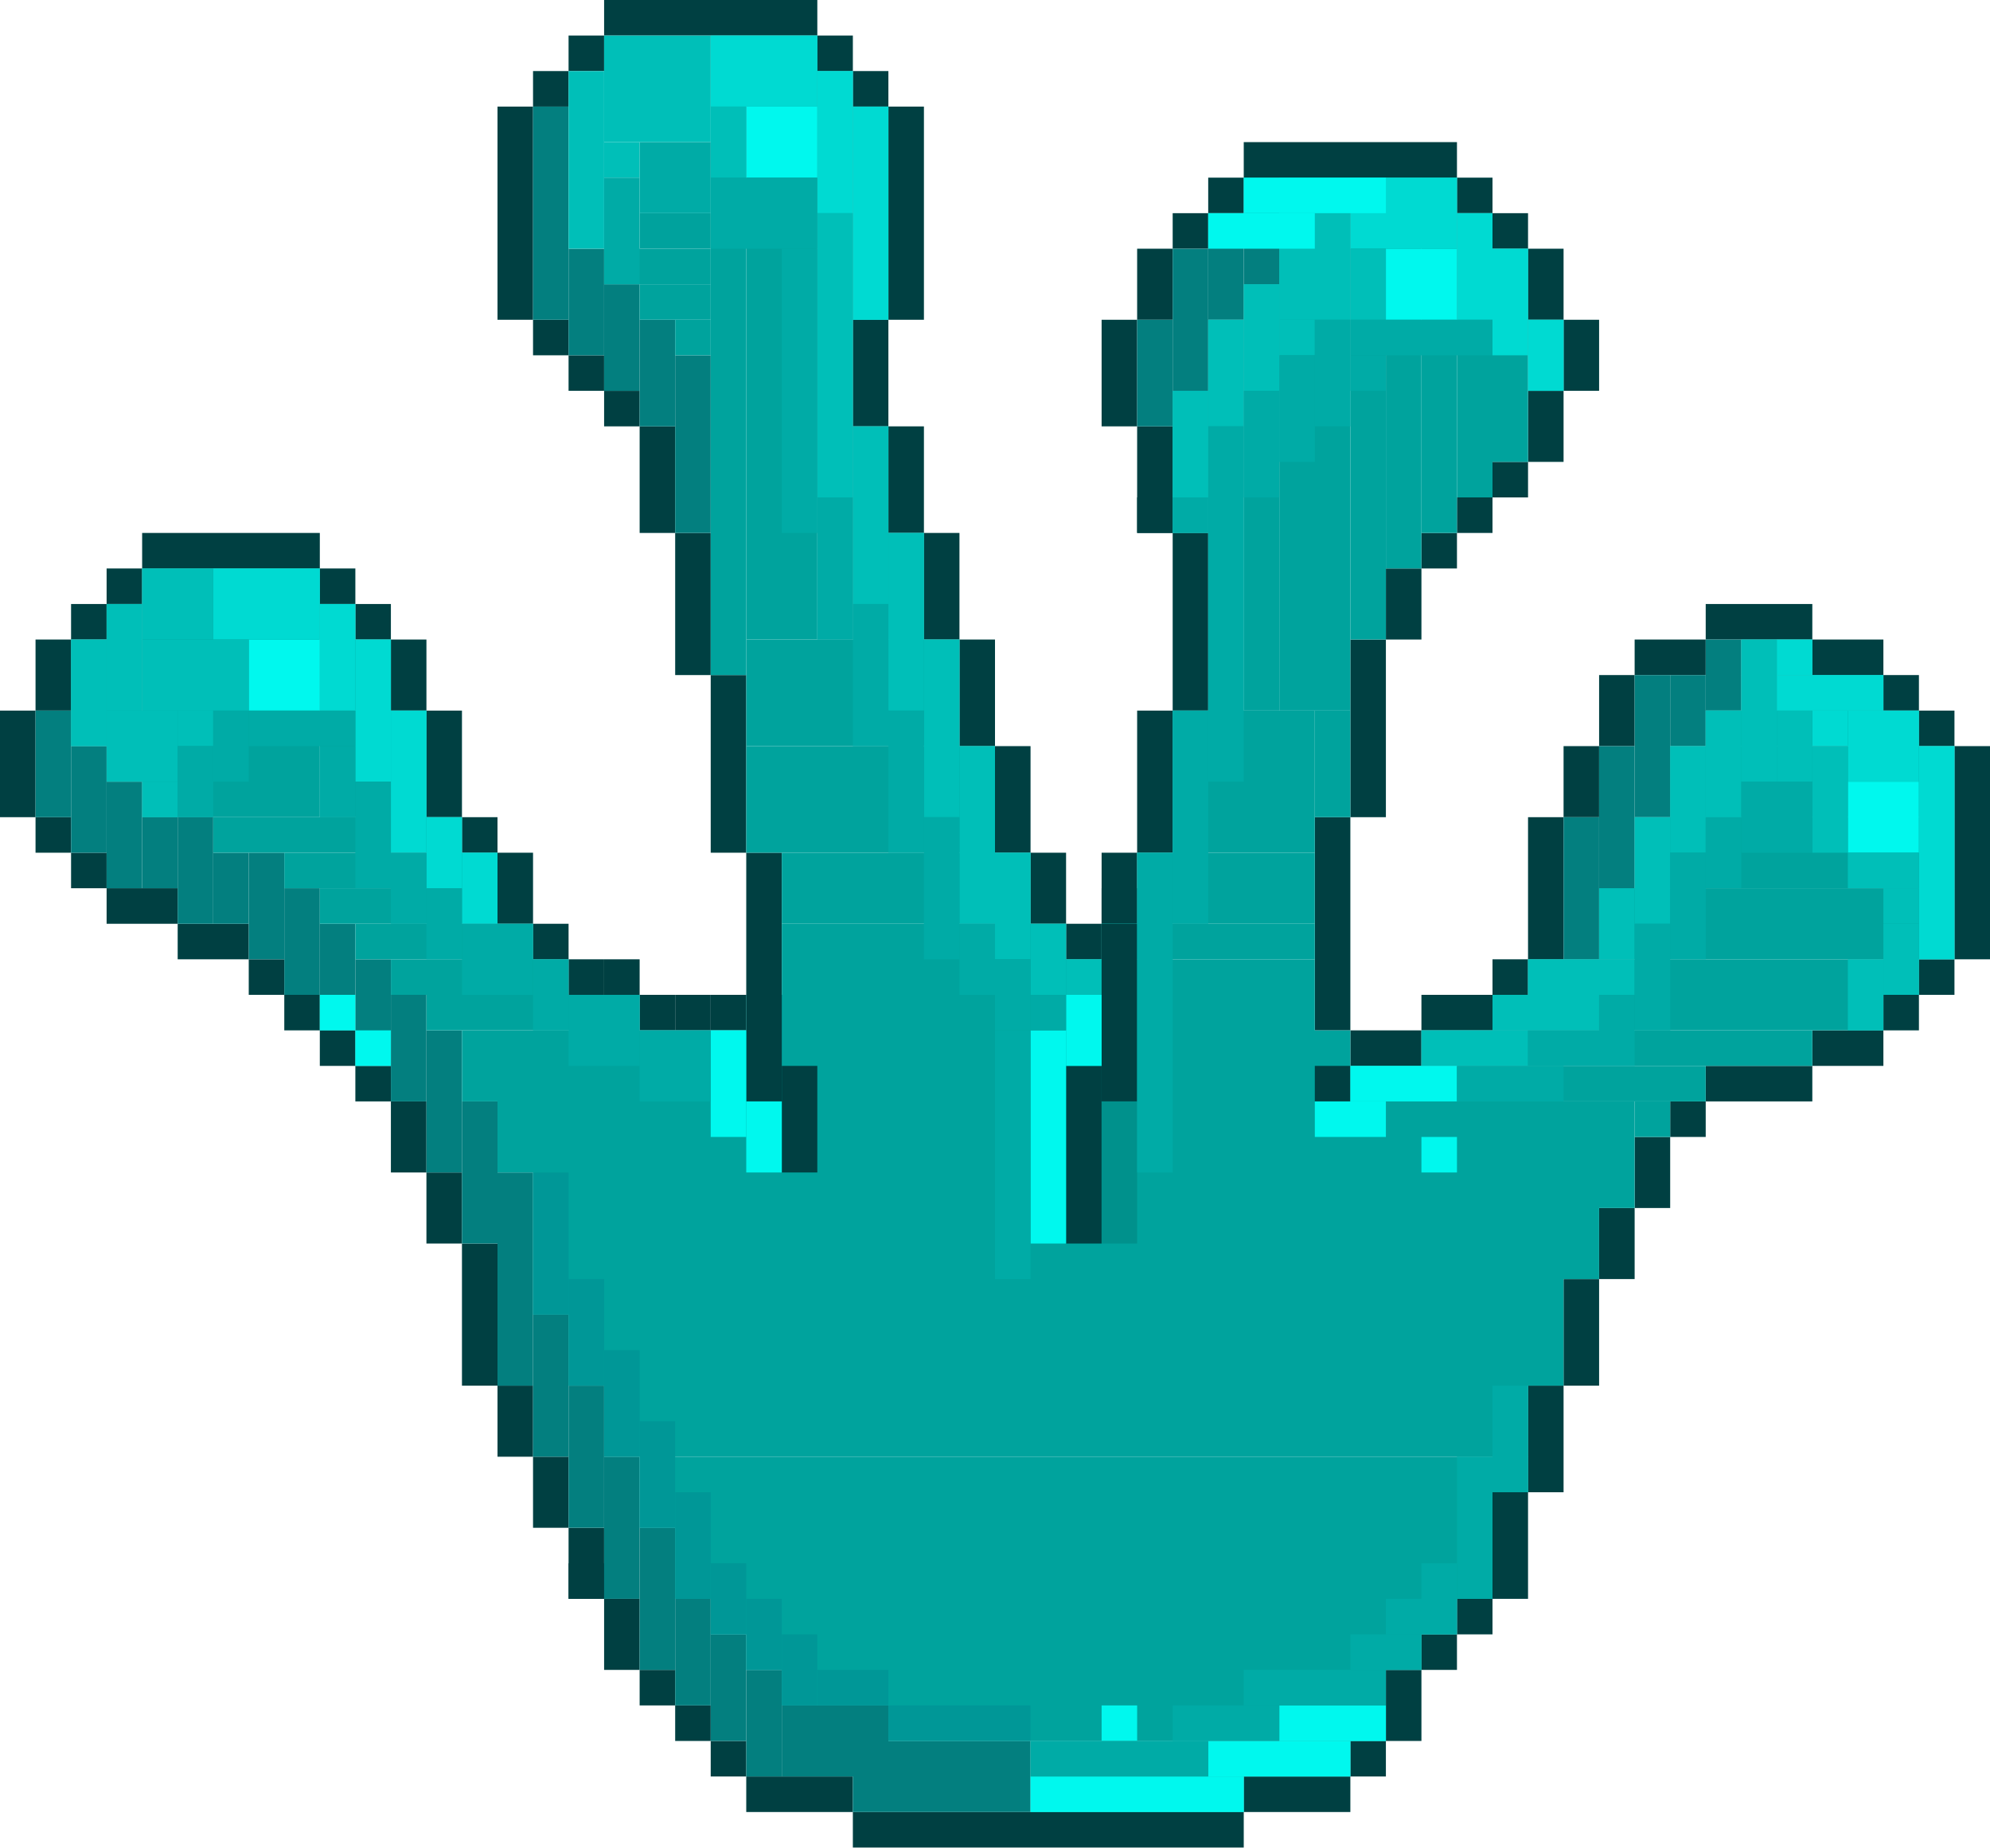
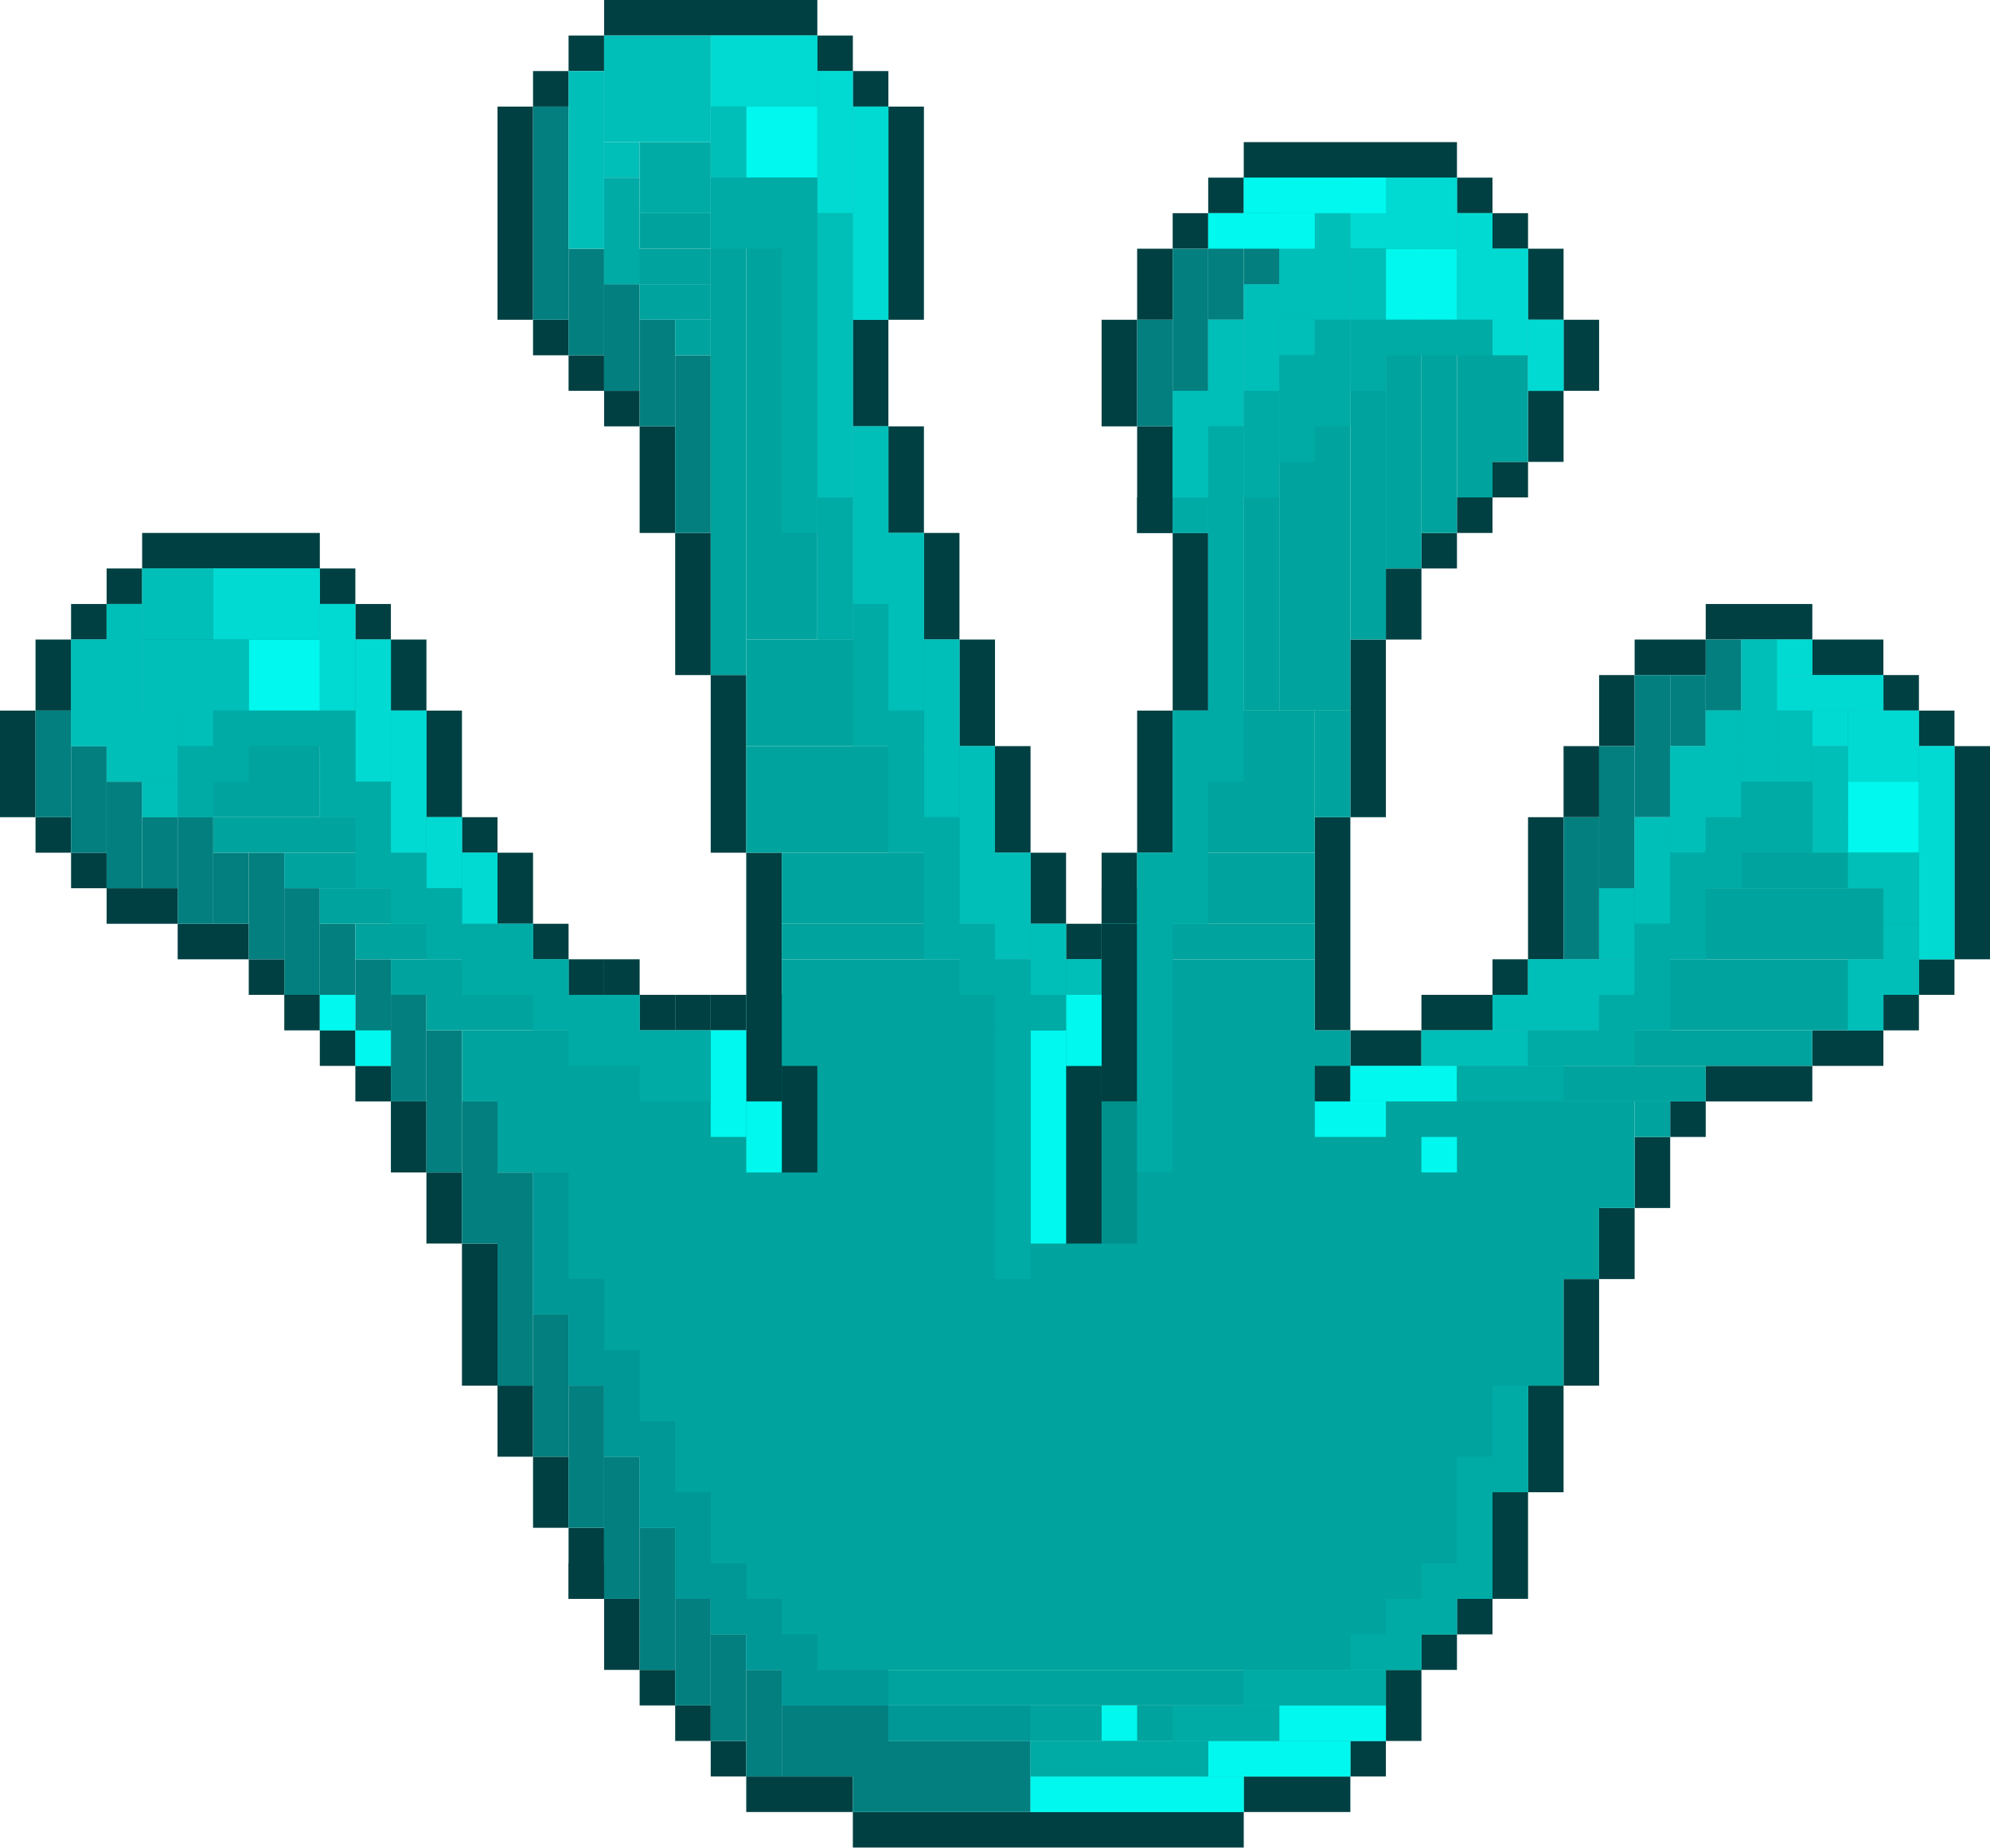
<svg xmlns="http://www.w3.org/2000/svg" width="56" height="52" viewBox="0 0 56 52" fill="none">
  <rect x="18" y="6" width="2" height="1" fill="#00A29D" />
  <rect x="5" y="26" width="2" height="1" fill="#004042" />
  <rect x="3" y="25" width="2" height="1" fill="#004042" />
  <rect x="2" y="24" width="1" height="1" fill="#004042" />
  <rect x="1" y="23" width="1" height="1" fill="#004042" />
  <rect y="20" width="1" height="3" fill="#004042" />
  <rect x="1" y="18" width="1" height="2" fill="#004042" />
  <rect x="2" y="17" width="1" height="1" fill="#004042" />
  <rect x="3" y="16" width="1" height="1" fill="#004042" />
  <rect x="10" y="17" width="1" height="1" fill="#004042" />
  <rect x="11" y="18" width="1" height="2" fill="#004042" />
  <rect x="12" y="20" width="1" height="3" fill="#004042" />
  <rect x="13" y="23" width="1" height="1" fill="#004042" />
  <rect x="15" y="26" width="1" height="1" fill="#004042" />
  <rect x="16" y="27" width="1" height="1" fill="#004042" />
  <rect x="17" y="27" width="1" height="1" fill="#004042" />
  <rect x="18" y="28" width="1" height="1" fill="#004042" />
  <rect x="19" y="28" width="1" height="1" fill="#004042" />
  <rect x="20" y="28" width="1" height="1" fill="#004042" />
  <rect x="21" y="24" width="1" height="4" fill="#004042" />
  <rect x="20" y="19" width="1" height="5" fill="#004042" />
  <rect x="19" y="15" width="1" height="4" fill="#004042" />
  <rect x="18" y="12" width="1" height="3" fill="#004042" />
  <rect x="17" y="11" width="1" height="1" fill="#004042" />
  <rect x="16" y="10" width="1" height="1" fill="#004042" />
  <rect x="15" y="9" width="1" height="1" fill="#004042" />
  <rect x="15" y="2" width="1" height="1" fill="#004042" />
  <rect x="16" y="1" width="1" height="1" fill="#004042" />
  <rect x="24" y="2" width="1" height="1" fill="#004042" />
  <rect x="24" y="9" width="1" height="3" fill="#004042" />
  <rect x="25" y="12" width="1" height="3" fill="#004042" />
  <rect x="26" y="15" width="1" height="3" fill="#004042" />
  <rect x="27" y="18" width="1" height="3" fill="#004042" />
  <rect x="28" y="21" width="1" height="3" fill="#004042" />
  <rect x="29" y="24" width="1" height="2" fill="#004042" />
  <rect x="30" y="26" width="1" height="1" fill="#004042" />
  <rect x="31" y="25" width="1" height="1" fill="#004042" />
  <rect x="31" y="24" width="1" height="2" fill="#004042" />
  <rect x="32" y="20" width="1" height="4" fill="#004042" />
  <rect x="33" y="15" width="1" height="5" fill="#004042" />
  <rect x="32" y="14" width="1" height="1" fill="#004042" />
  <rect x="32" y="12" width="1" height="3" fill="#004042" />
  <rect x="31" y="9" width="1" height="3" fill="#004042" />
  <rect x="32" y="7" width="1" height="2" fill="#004042" />
  <rect x="33" y="6" width="1" height="1" fill="#004042" />
  <rect x="34" y="5" width="1" height="1" fill="#004042" />
  <rect x="42" y="6" width="1" height="1" fill="#004042" />
  <rect x="43" y="7" width="1" height="2" fill="#004042" />
  <rect x="44" y="9" width="1" height="2" fill="#004042" />
  <rect x="43" y="11" width="1" height="2" fill="#004042" />
  <rect x="42" y="13" width="1" height="1" fill="#004042" />
  <rect x="41" y="14" width="1" height="1" fill="#004042" />
  <rect x="40" y="15" width="1" height="1" fill="#004042" />
  <rect x="39" y="16" width="1" height="2" fill="#004042" />
  <rect x="38" y="18" width="1" height="5" fill="#004042" />
  <rect x="37" y="23" width="1" height="6" fill="#004042" />
  <rect x="41" y="5" width="1" height="1" fill="#004042" />
  <rect x="35" y="4" width="6" height="1" fill="#004042" />
  <rect x="25" y="3" width="1" height="6" fill="#004042" />
  <rect x="23" y="1" width="1" height="1" fill="#004042" />
  <rect x="17" width="6" height="1" fill="#004042" />
  <rect x="14" y="3" width="1" height="6" fill="#004042" />
  <rect x="14" y="24" width="1" height="2" fill="#004042" />
  <rect x="9" y="16" width="1" height="1" fill="#004042" />
  <rect x="4" y="15" width="5" height="1" fill="#004042" />
  <rect x="38" y="29" width="2" height="1" fill="#004042" />
  <rect x="40" y="28" width="2" height="1" fill="#004042" />
  <rect x="42" y="27" width="1" height="1" fill="#004042" />
  <rect x="43" y="23" width="1" height="4" fill="#004042" />
  <rect x="44" y="21" width="1" height="2" fill="#004042" />
  <rect x="45" y="19" width="1" height="2" fill="#004042" />
  <rect x="46" y="18" width="2" height="1" fill="#004042" />
  <rect x="48" y="17" width="3" height="1" fill="#004042" />
  <rect x="51" y="18" width="2" height="1" fill="#004042" />
  <rect x="53" y="19" width="1" height="1" fill="#004042" />
  <rect x="54" y="20" width="1" height="1" fill="#004042" />
  <rect x="55" y="21" width="1" height="6" fill="#004042" />
  <rect x="54" y="27" width="1" height="1" fill="#004042" />
  <rect x="53" y="28" width="1" height="1" fill="#004042" />
  <rect x="51" y="29" width="2" height="1" fill="#004042" />
  <rect x="48" y="30" width="3" height="1" fill="#004042" />
  <rect x="47" y="31" width="1" height="1" fill="#004042" />
  <rect x="46" y="32" width="1" height="2" fill="#004042" />
  <rect x="45" y="34" width="1" height="2" fill="#004042" />
  <rect x="44" y="36" width="1" height="3" fill="#004042" />
  <rect x="43" y="39" width="1" height="3" fill="#004042" />
  <rect x="42" y="42" width="1" height="3" fill="#004042" />
  <rect x="41" y="45" width="1" height="1" fill="#004042" />
  <rect width="1" height="2" transform="matrix(-1 0 0 1 18 45)" fill="#004042" />
  <rect width="1" height="1" transform="matrix(-1 0 0 1 17 44)" fill="#004042" />
  <rect width="1" height="2" transform="matrix(-1 0 0 1 17 43)" fill="#004042" />
  <rect width="1" height="2" transform="matrix(-1 0 0 1 15 39)" fill="#004042" />
  <rect width="1" height="4" transform="matrix(-1 0 0 1 14 35)" fill="#004042" />
  <rect width="1" height="2" transform="matrix(-1 0 0 1 13 33)" fill="#004042" />
  <rect width="1" height="2" transform="matrix(-1 0 0 1 12 31)" fill="#004042" />
  <rect width="1" height="1" transform="matrix(-1 0 0 1 11 30)" fill="#004042" />
  <rect width="1" height="1" transform="matrix(-1 0 0 1 10 29)" fill="#004042" />
  <rect width="1" height="1" transform="matrix(-1 0 0 1 9 28)" fill="#004042" />
  <rect width="1" height="1" transform="matrix(-1 0 0 1 8 27)" fill="#004042" />
  <rect width="1" height="2" transform="matrix(-1 0 0 1 16 41)" fill="#004042" />
  <rect x="40" y="46" width="1" height="1" fill="#004042" />
  <rect width="1" height="1" transform="matrix(-1 0 0 1 19 47)" fill="#004042" />
  <rect x="38" y="49" width="1" height="1" fill="#004042" />
  <rect width="1" height="1" transform="matrix(-1 0 0 1 21 49)" fill="#004042" />
  <rect x="35" y="50" width="3" height="1" fill="#004042" />
  <rect x="21" y="50" width="3" height="1" fill="#004042" />
  <rect x="24" y="51" width="11" height="1" fill="#004042" />
  <rect x="39" y="47" width="1" height="2" fill="#004042" />
  <rect width="1" height="1" transform="matrix(-1 0 0 1 20 48)" fill="#004042" />
  <rect x="1" y="20" width="1" height="3" fill="#037F7F" />
  <rect x="2" y="21" width="1" height="3" fill="#037F7F" />
  <rect x="3" y="22" width="1" height="3" fill="#037F7F" />
  <rect x="5" y="23" width="1" height="3" fill="#037F7F" />
  <rect x="7" y="24" width="1" height="3" fill="#037F7F" />
  <rect x="8" y="25" width="1" height="3" fill="#037F7F" />
  <rect x="9" y="26" width="1" height="3" fill="#037F7F" />
  <rect x="10" y="27" width="1" height="3" fill="#037F7F" />
  <rect x="11" y="28" width="1" height="3" fill="#037F7F" />
  <rect x="12" y="29" width="1" height="4" fill="#037F7F" />
  <rect x="13" y="31" width="1" height="4" fill="#037F7F" />
  <rect x="14" y="33" width="1" height="6" fill="#037F7F" />
  <rect x="15" y="37" width="1" height="4" fill="#037F7F" />
  <rect x="16" y="39" width="1" height="4" fill="#037F7F" />
  <rect x="17" y="41" width="1" height="4" fill="#037F7F" />
  <rect x="18" y="43" width="1" height="4" fill="#037F7F" />
  <rect x="19" y="45" width="1" height="3" fill="#037F7F" />
  <rect x="20" y="46" width="1" height="3" fill="#037F7F" />
  <rect x="4" y="23" width="1" height="2" fill="#037F7F" />
  <rect x="6" y="24" width="1" height="2" fill="#037F7F" />
  <rect x="21" y="47" width="1" height="3" fill="#037F7F" />
  <rect x="22" y="48" width="3" height="2" fill="#037F7F" />
  <rect x="24" y="49" width="5" height="2" fill="#037F7F" />
  <rect x="15" y="3" width="1" height="6" fill="#037F7F" />
  <rect x="16" y="7" width="1" height="3" fill="#037F7F" />
  <rect x="17" y="8" width="1" height="3" fill="#037F7F" />
  <rect x="18" y="9" width="1" height="3" fill="#037F7F" />
  <rect x="19" y="10" width="1" height="5" fill="#037F7F" />
  <rect x="32" y="9" width="1" height="3" fill="#037F7F" />
  <rect x="33" y="7" width="1" height="4" fill="#037F7F" />
  <rect x="34" y="6" width="1" height="3" fill="#037F7F" />
  <rect x="35" y="5" width="1" height="3" fill="#037F7F" />
  <rect x="45" y="21" width="1" height="4" fill="#037F7F" />
  <rect x="46" y="19" width="1" height="4" fill="#037F7F" />
  <rect x="47" y="19" width="1" height="2" fill="#037F7F" />
  <rect x="48" y="18" width="1" height="2" fill="#037F7F" />
  <rect x="44" y="23" width="1" height="4" fill="#037F7F" />
  <rect x="2" y="18" width="1" height="3" fill="#00A39D" />
  <rect x="3" y="17" width="1" height="5" fill="#00A39D" />
  <rect x="4" y="16" width="5" height="7" fill="#00A39D" />
  <rect x="6" y="23" width="7" height="1" fill="#00A39D" />
  <rect x="9" y="20" width="3" height="3" fill="#00A39D" />
  <rect x="9" y="18" width="2" height="2" fill="#00A39D" />
  <rect x="9" y="17" width="1" height="1" fill="#00A39D" />
  <rect x="8" y="24" width="6" height="1" fill="#00A39D" />
  <rect x="9" y="25" width="5" height="1" fill="#00A39D" />
  <rect x="10" y="26" width="5" height="1" fill="#00A39D" />
  <rect x="11" y="27" width="5" height="1" fill="#00A39D" />
  <rect x="12" y="28" width="6" height="1" fill="#00A39D" />
-   <rect x="18" y="41" width="25" height="1" fill="#00A39D" />
+   <rect x="22" y="47" width="17" height="1" fill="#00A39D" />
+   <rect x="25" y="48" width="14" height="1" fill="#00A39D" />
  <rect x="29" y="49" width="9" height="1" fill="#00A39D" />
  <rect x="29" y="50" width="6" height="1" fill="#00A39D" />
+   <path fill-rule="evenodd" clip-rule="evenodd" d="M37 28H21V29H13V31H14V33H15V34V36V37H16V39H17V41H18V42V43H19V45H20V46H21V47H40V46H41V45H42V43V42H43V41V39H44V37V36H45V34H46V33V31H38V29H37V28Z" fill="#00A39D" />
  <rect x="38" y="30" width="10" height="1" fill="#00A39D" />
  <rect x="46" y="31" width="1" height="1" fill="#00A39D" />
  <rect x="40" y="29" width="11" height="1" fill="#00A39D" />
  <rect x="42" y="28" width="11" height="1" fill="#00A39D" />
  <rect x="43" y="27" width="11" height="1" fill="#00A39D" />
  <rect x="45" y="25" width="10" height="2" fill="#00A39D" />
  <rect x="46" y="23" width="9" height="2" fill="#00A39D" />
  <rect x="47" y="21" width="8" height="2" fill="#00A39D" />
  <rect x="48" y="20" width="6" height="1" fill="#00A39D" />
  <rect x="49" y="19" width="4" height="1" fill="#00A39D" />
  <rect x="49" y="18" width="2" height="1" fill="#00A39D" />
+   <rect x="22" y="27" width="15" height="1" fill="#00A39D" />
  <rect x="31" y="26" width="6" height="1" fill="#00A39D" />
  <rect x="32" y="24" width="5" height="2" fill="#00A39D" />
  <rect x="33" y="20" width="4" height="4" fill="#00A39D" />
  <rect x="33" y="11" width="1" height="4" fill="#00A39D" />
  <rect x="34" y="9" width="1" height="11" fill="#00A39D" />
  <rect x="35" y="8" width="1" height="12" fill="#00A39D" />
  <rect x="36" y="5" width="2" height="15" fill="#00A39D" />
  <rect x="37" y="20" width="1" height="3" fill="#00A39D" />
  <rect x="38" y="5" width="1" height="13" fill="#00A39D" />
  <rect x="39" y="5" width="1" height="11" fill="#00A39D" />
  <rect x="40" y="5" width="1" height="10" fill="#00A39D" />
  <rect x="41" y="6" width="1" height="8" fill="#00A39D" />
  <rect x="42" y="7" width="1" height="6" fill="#00A39D" />
  <rect x="43" y="9" width="1" height="2" fill="#00A39D" />
-   <path fill-rule="evenodd" clip-rule="evenodd" d="M30 26H22V27V28H21V29H13V31H14V33H15V34V36V37H16V39H17V41H43V39H44V37V36H45V34H46V33V31H38V29H37V28V27H30V26ZM42 43V42H18V43H19V45H20V46H21V47H22V48H25V49H39V48V47H40V46H41V45H42V43Z" fill="#00A39D" />
+   <rect x="22" y="26" width="8" height="1" fill="#00A39D" />
  <rect x="22" y="24" width="7" height="2" fill="#00A39D" />
  <rect x="21" y="21" width="7" height="3" fill="#00A39D" />
  <rect x="21" y="18" width="6" height="3" fill="#00A39D" />
  <rect x="20" y="1" width="1" height="18" fill="#00A39D" />
  <rect x="21" y="1" width="2" height="17" fill="#00A39D" />
  <rect x="23" y="2" width="1" height="16" fill="#00A39D" />
  <rect x="24" y="12" width="1" height="6" fill="#00A39D" />
  <rect x="25" y="15" width="1" height="3" fill="#00A39D" />
  <rect x="24" y="3" width="1" height="6" fill="#00A39D" />
  <rect x="17" y="7" width="3" height="1" fill="#00A39D" />
  <rect x="19" y="9" width="1" height="1" fill="#00A39D" />
  <rect x="18" y="8" width="2" height="1" fill="#00A39D" />
  <rect x="39" y="7" width="2" height="2" fill="#00F8EE" />
  <rect x="52" y="22" width="2" height="2" fill="#00F8EE" />
  <rect x="7" y="18" width="2" height="2" fill="#00F8EE" />
  <rect x="21" y="3" width="2" height="2" fill="#00F8EE" />
  <rect x="6" y="16" width="3" height="2" fill="#00DAD2" />
  <rect x="9" y="17" width="1" height="3" fill="#00DAD2" />
  <rect x="10" y="18" width="1" height="4" fill="#00DAD2" />
  <rect x="11" y="20" width="1" height="4" fill="#00DAD2" />
  <rect x="12" y="23" width="1" height="2" fill="#00DAD2" />
  <rect x="13" y="24" width="1" height="2" fill="#00DAD2" />
  <rect x="20" y="1" width="3" height="2" fill="#00DAD2" />
  <rect x="23" y="2" width="1" height="4" fill="#00DAD2" />
  <rect x="24" y="3" width="1" height="6" fill="#00DAD2" />
  <rect x="43" y="9" width="1" height="2" fill="#00DAD2" />
  <rect x="42" y="7" width="1" height="3" fill="#00DAD2" />
  <rect x="41" y="6" width="1" height="3" fill="#00DAD2" />
  <rect x="38" y="5" width="3" height="2" fill="#00DAD2" />
  <rect x="52" y="20" width="2" height="2" fill="#00DAD2" />
  <rect x="54" y="21" width="1" height="6" fill="#00DAD2" />
  <rect x="50" y="19" width="3" height="1" fill="#00DAD2" />
  <rect x="50" y="18" width="1" height="1" fill="#00DAD2" />
  <rect x="51" y="20" width="1" height="1" fill="#00DAD2" />
  <rect x="17" y="1" width="3" height="3" fill="#00BFB8" />
  <rect x="20" y="3" width="1" height="2" fill="#00BFB8" />
  <rect x="23" y="6" width="1" height="8" fill="#00BFB8" />
  <rect x="24" y="12" width="1" height="5" fill="#00BFB8" />
  <rect x="25" y="15" width="1" height="5" fill="#00BFB8" />
  <rect x="26" y="18" width="1" height="5" fill="#00BFB8" />
  <rect x="27" y="21" width="1" height="5" fill="#00BFB8" />
  <rect x="28" y="24" width="1" height="3" fill="#00BFB8" />
  <rect x="29" y="26" width="1" height="2" fill="#00BFB8" />
  <rect x="31" y="26" width="1" height="1" fill="#00BFB8" />
  <rect x="16" y="2" width="1" height="5" fill="#00BFB8" />
  <rect x="17" y="4" width="1" height="1" fill="#00BFB8" />
  <rect x="30" y="27" width="1" height="1" fill="#00BFB8" />
  <rect x="49" y="18" width="1" height="4" fill="#00BFB8" />
  <rect x="50" y="20" width="1" height="2" fill="#00BFB8" />
  <rect x="51" y="21" width="1" height="3" fill="#00BFB8" />
  <rect x="52" y="24" width="2" height="1" fill="#00BFB8" />
  <rect x="53" y="25" width="1" height="1" fill="#00BFB8" />
  <rect x="48" y="20" width="1" height="3" fill="#00BFB8" />
  <rect x="48" y="20" width="1" height="3" fill="#00BFB8" />
  <rect x="47" y="21" width="1" height="3" fill="#00BFB8" />
  <rect x="46" y="23" width="1" height="3" fill="#00BFB8" />
  <rect x="45" y="25" width="1" height="2" fill="#00BFB8" />
  <rect x="43" y="27" width="3" height="1" fill="#00BFB8" />
  <rect x="42" y="28" width="3" height="1" fill="#00BFB8" />
  <rect x="40" y="29" width="3" height="1" fill="#00BFB8" />
  <rect x="53" y="26" width="1" height="2" fill="#00BFB8" />
  <rect x="52" y="27" width="1" height="2" fill="#00BFB8" />
  <rect x="4" y="16" width="2" height="2" fill="#00BFB8" />
  <rect x="3" y="17" width="1" height="3" fill="#00BFB8" />
  <rect x="2" y="18" width="1" height="3" fill="#00BFB8" />
  <rect x="4" y="18" width="3" height="2" fill="#00BFB8" />
  <rect x="3" y="20" width="2" height="2" fill="#00BFB8" />
  <rect x="4" y="22" width="1" height="1" fill="#00BFB8" />
  <rect x="5" y="20" width="1" height="1" fill="#00BFB8" />
  <rect x="36" y="5" width="2" height="4" fill="#00BFB8" />
  <rect x="38" y="7" width="1" height="2" fill="#00BFB8" />
  <rect x="35" y="8" width="1" height="3" fill="#00BFB8" />
  <rect x="34" y="9" width="1" height="3" fill="#00BFB8" />
  <rect x="33" y="11" width="1" height="3" fill="#00BFB8" />
  <rect x="36" y="9" width="1" height="1" fill="#00BFB8" />
  <rect width="1" height="5" transform="matrix(-1 0 0 1 32 26)" fill="#004042" />
  <rect x="21" y="28" width="1" height="3" fill="#004042" />
  <rect width="1" height="5" transform="matrix(-1 0 0 1 31 30)" fill="#004042" />
  <rect width="1" height="1" transform="matrix(-1 0 0 1 38 30)" fill="#004042" />
  <rect x="22" y="30" width="1" height="3" fill="#004042" />
  <rect x="20" y="29" width="1" height="3" fill="#00F8EE" />
  <rect x="21" y="31" width="1" height="2" fill="#00F8EE" />
  <rect x="29" y="29" width="1" height="6" fill="#00F8EE" />
  <rect x="30" y="28" width="1" height="2" fill="#00F8EE" />
  <rect x="37" y="31" width="2" height="1" fill="#00F8EE" />
  <rect x="38" y="30" width="3" height="1" fill="#00F8EE" />
  <rect x="29" y="50" width="6" height="1" fill="#00F8EE" />
  <rect x="34" y="49" width="4" height="1" fill="#00F8EE" />
  <rect x="36" y="48" width="3" height="1" fill="#00F8EE" />
  <rect x="9" y="28" width="1" height="1" fill="#00F8EE" />
  <rect x="10" y="29" width="1" height="1" fill="#00F8EE" />
  <rect x="35" y="5" width="4" height="1" fill="#00F8EE" />
  <rect x="34" y="6" width="3" height="1" fill="#00F8EE" />
  <rect x="31" y="31" width="1" height="4" fill="#00918C" />
  <rect x="32" y="24" width="1" height="9" fill="#00ABA6" />
  <rect x="33" y="20" width="1" height="6" fill="#00ABA6" />
  <rect x="34" y="12" width="1" height="10" fill="#00ABA6" />
  <rect x="33" y="14" width="1" height="1" fill="#00ABA6" />
  <rect x="35" y="11" width="1" height="3" fill="#00ABA6" />
  <rect x="36" y="10" width="1" height="3" fill="#00ABA6" />
  <rect x="37" y="9" width="1" height="3" fill="#00ABA6" />
  <rect x="38" y="9" width="4" height="1" fill="#00ABA6" />
  <rect x="38" y="10" width="1" height="1" fill="#00ABA6" />
  <rect x="31" y="48" width="1" height="1" fill="#00F8EE" />
  <rect x="40" y="32" width="1" height="1" fill="#00F8EE" />
  <rect x="49" y="22" width="2" height="2" fill="#00ABA6" />
  <rect x="48" y="23" width="1" height="2" fill="#00ABA6" />
  <rect x="47" y="24" width="1" height="3" fill="#00ABA6" />
  <rect x="46" y="26" width="1" height="3" fill="#00ABA6" />
  <rect x="45" y="28" width="1" height="2" fill="#00ABA6" />
  <rect x="43" y="29" width="2" height="1" fill="#00ABA6" />
  <rect x="41" y="30" width="3" height="1" fill="#00ABA6" />
  <rect x="17" y="5" width="1" height="3" fill="#00ABA6" />
  <rect x="18" y="4" width="2" height="2" fill="#00ABA6" />
  <rect x="20" y="5" width="3" height="2" fill="#00ABA6" />
  <rect x="22" y="7" width="1" height="8" fill="#00ABA6" />
  <rect x="23" y="14" width="1" height="4" fill="#00ABA6" />
  <rect x="24" y="17" width="1" height="4" fill="#00ABA6" />
  <rect x="25" y="20" width="1" height="4" fill="#00ABA6" />
  <rect x="26" y="23" width="1" height="4" fill="#00ABA6" />
  <rect x="27" y="26" width="1" height="2" fill="#00ABA6" />
  <rect x="28" y="27" width="1" height="2" fill="#00ABA6" />
  <rect x="29" y="28" width="1" height="1" fill="#00ABA6" />
  <rect x="5" y="21" width="1" height="2" fill="#00ABA6" />
  <rect x="6" y="20" width="1" height="2" fill="#00ABA6" />
  <rect x="7" y="20" width="3" height="1" fill="#00ABA6" />
  <rect x="9" y="21" width="1" height="2" fill="#00ABA6" />
  <rect x="10" y="22" width="1" height="3" fill="#00ABA6" />
  <rect x="11" y="24" width="1" height="2" fill="#00ABA6" />
  <rect x="12" y="25" width="1" height="2" fill="#00ABA6" />
  <rect x="13" y="26" width="2" height="2" fill="#00ABA6" />
  <rect x="15" y="27" width="1" height="2" fill="#00ABA6" />
  <rect x="16" y="28" width="2" height="2" fill="#00ABA6" />
  <rect x="18" y="29" width="2" height="2" fill="#00ABA6" />
  <rect x="29" y="49" width="5" height="1" fill="#00ABA6" />
  <rect x="33" y="48" width="3" height="1" fill="#00ABA6" />
  <rect x="35" y="47" width="4" height="1" fill="#00ABA6" />
  <rect x="38" y="46" width="2" height="1" fill="#00ABA6" />
  <rect x="39" y="45" width="2" height="1" fill="#00ABA6" />
  <rect x="41" y="41" width="1" height="4" fill="#00ABA6" />
  <rect x="40" y="44" width="1" height="1" fill="#00ABA6" />
  <rect x="42" y="39" width="1" height="3" fill="#00ABA6" />
  <rect x="28" y="29" width="1" height="7" fill="#00ABA6" />
  <rect x="15" y="33" width="1" height="4" fill="#009797" />
  <rect x="16" y="36" width="1" height="3" fill="#009797" />
  <rect x="17" y="38" width="1" height="3" fill="#009797" />
  <rect x="18" y="40" width="1" height="3" fill="#009797" />
  <rect x="19" y="42" width="1" height="3" fill="#009797" />
  <rect x="20" y="44" width="1" height="2" fill="#009797" />
  <rect x="21" y="45" width="1" height="2" fill="#009797" />
  <rect x="22" y="46" width="1" height="2" fill="#009797" />
  <rect x="23" y="47" width="2" height="1" fill="#009797" />
  <rect x="25" y="48" width="4" height="1" fill="#009797" />
</svg>
